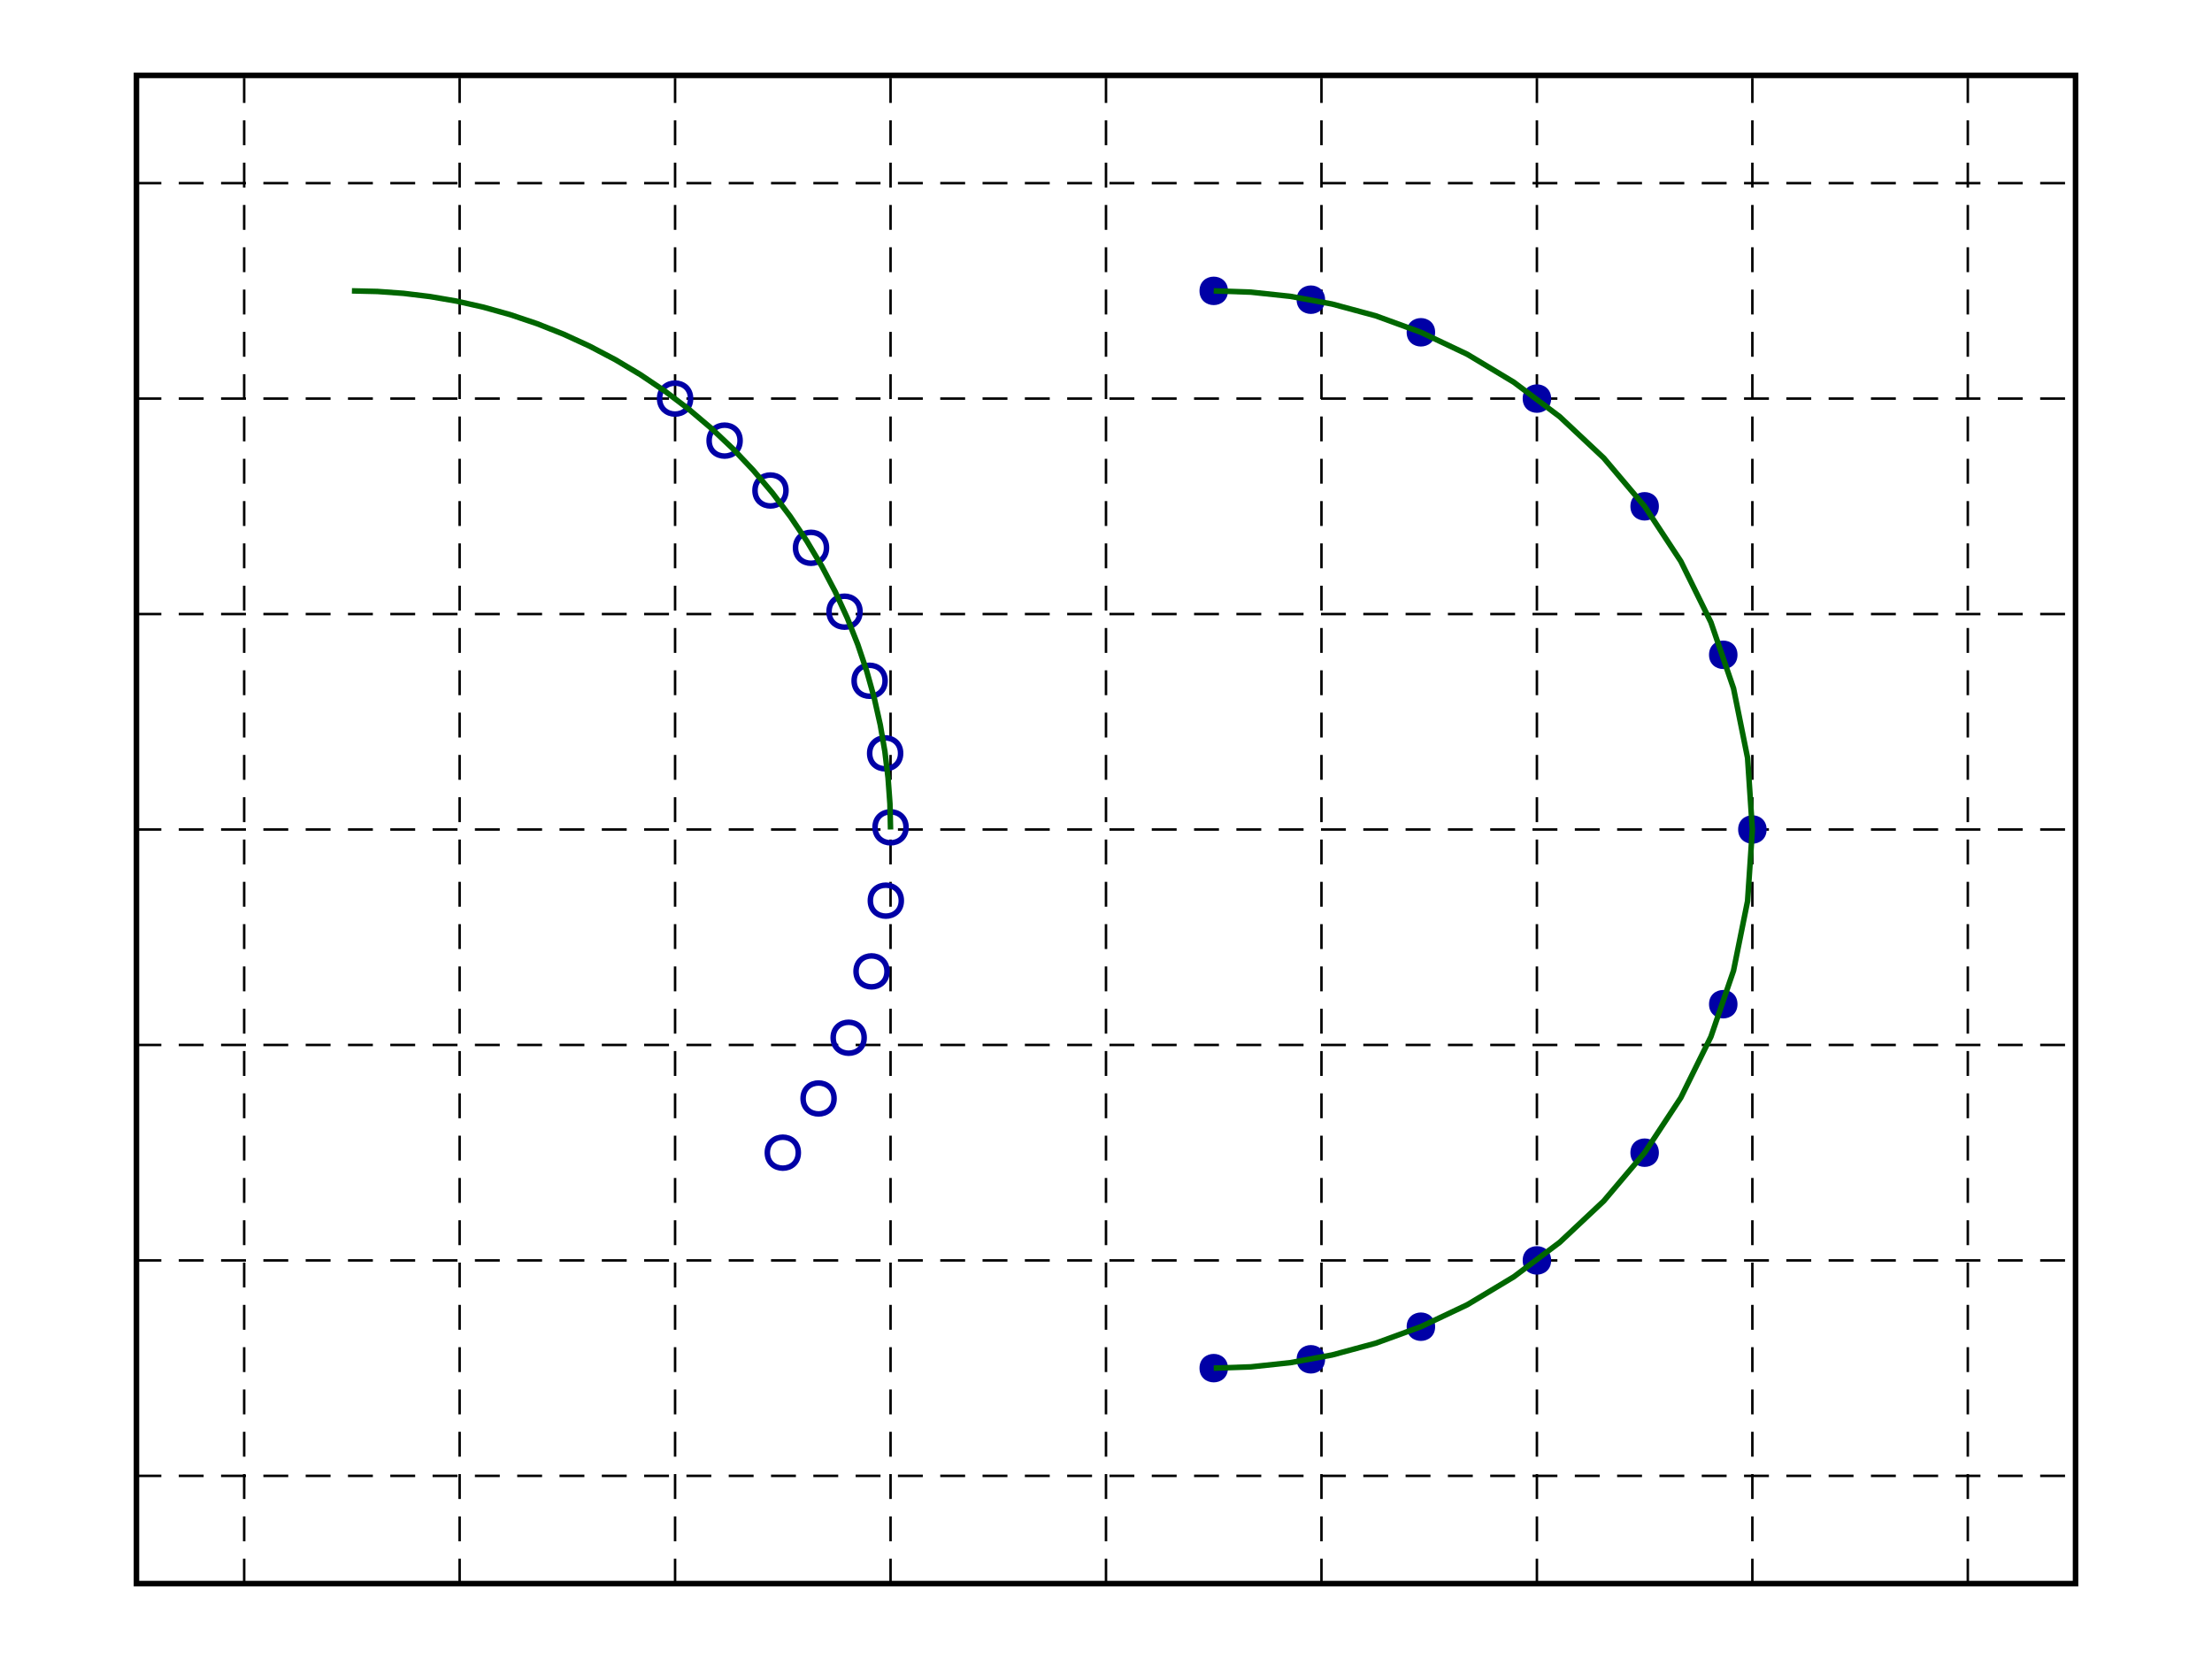
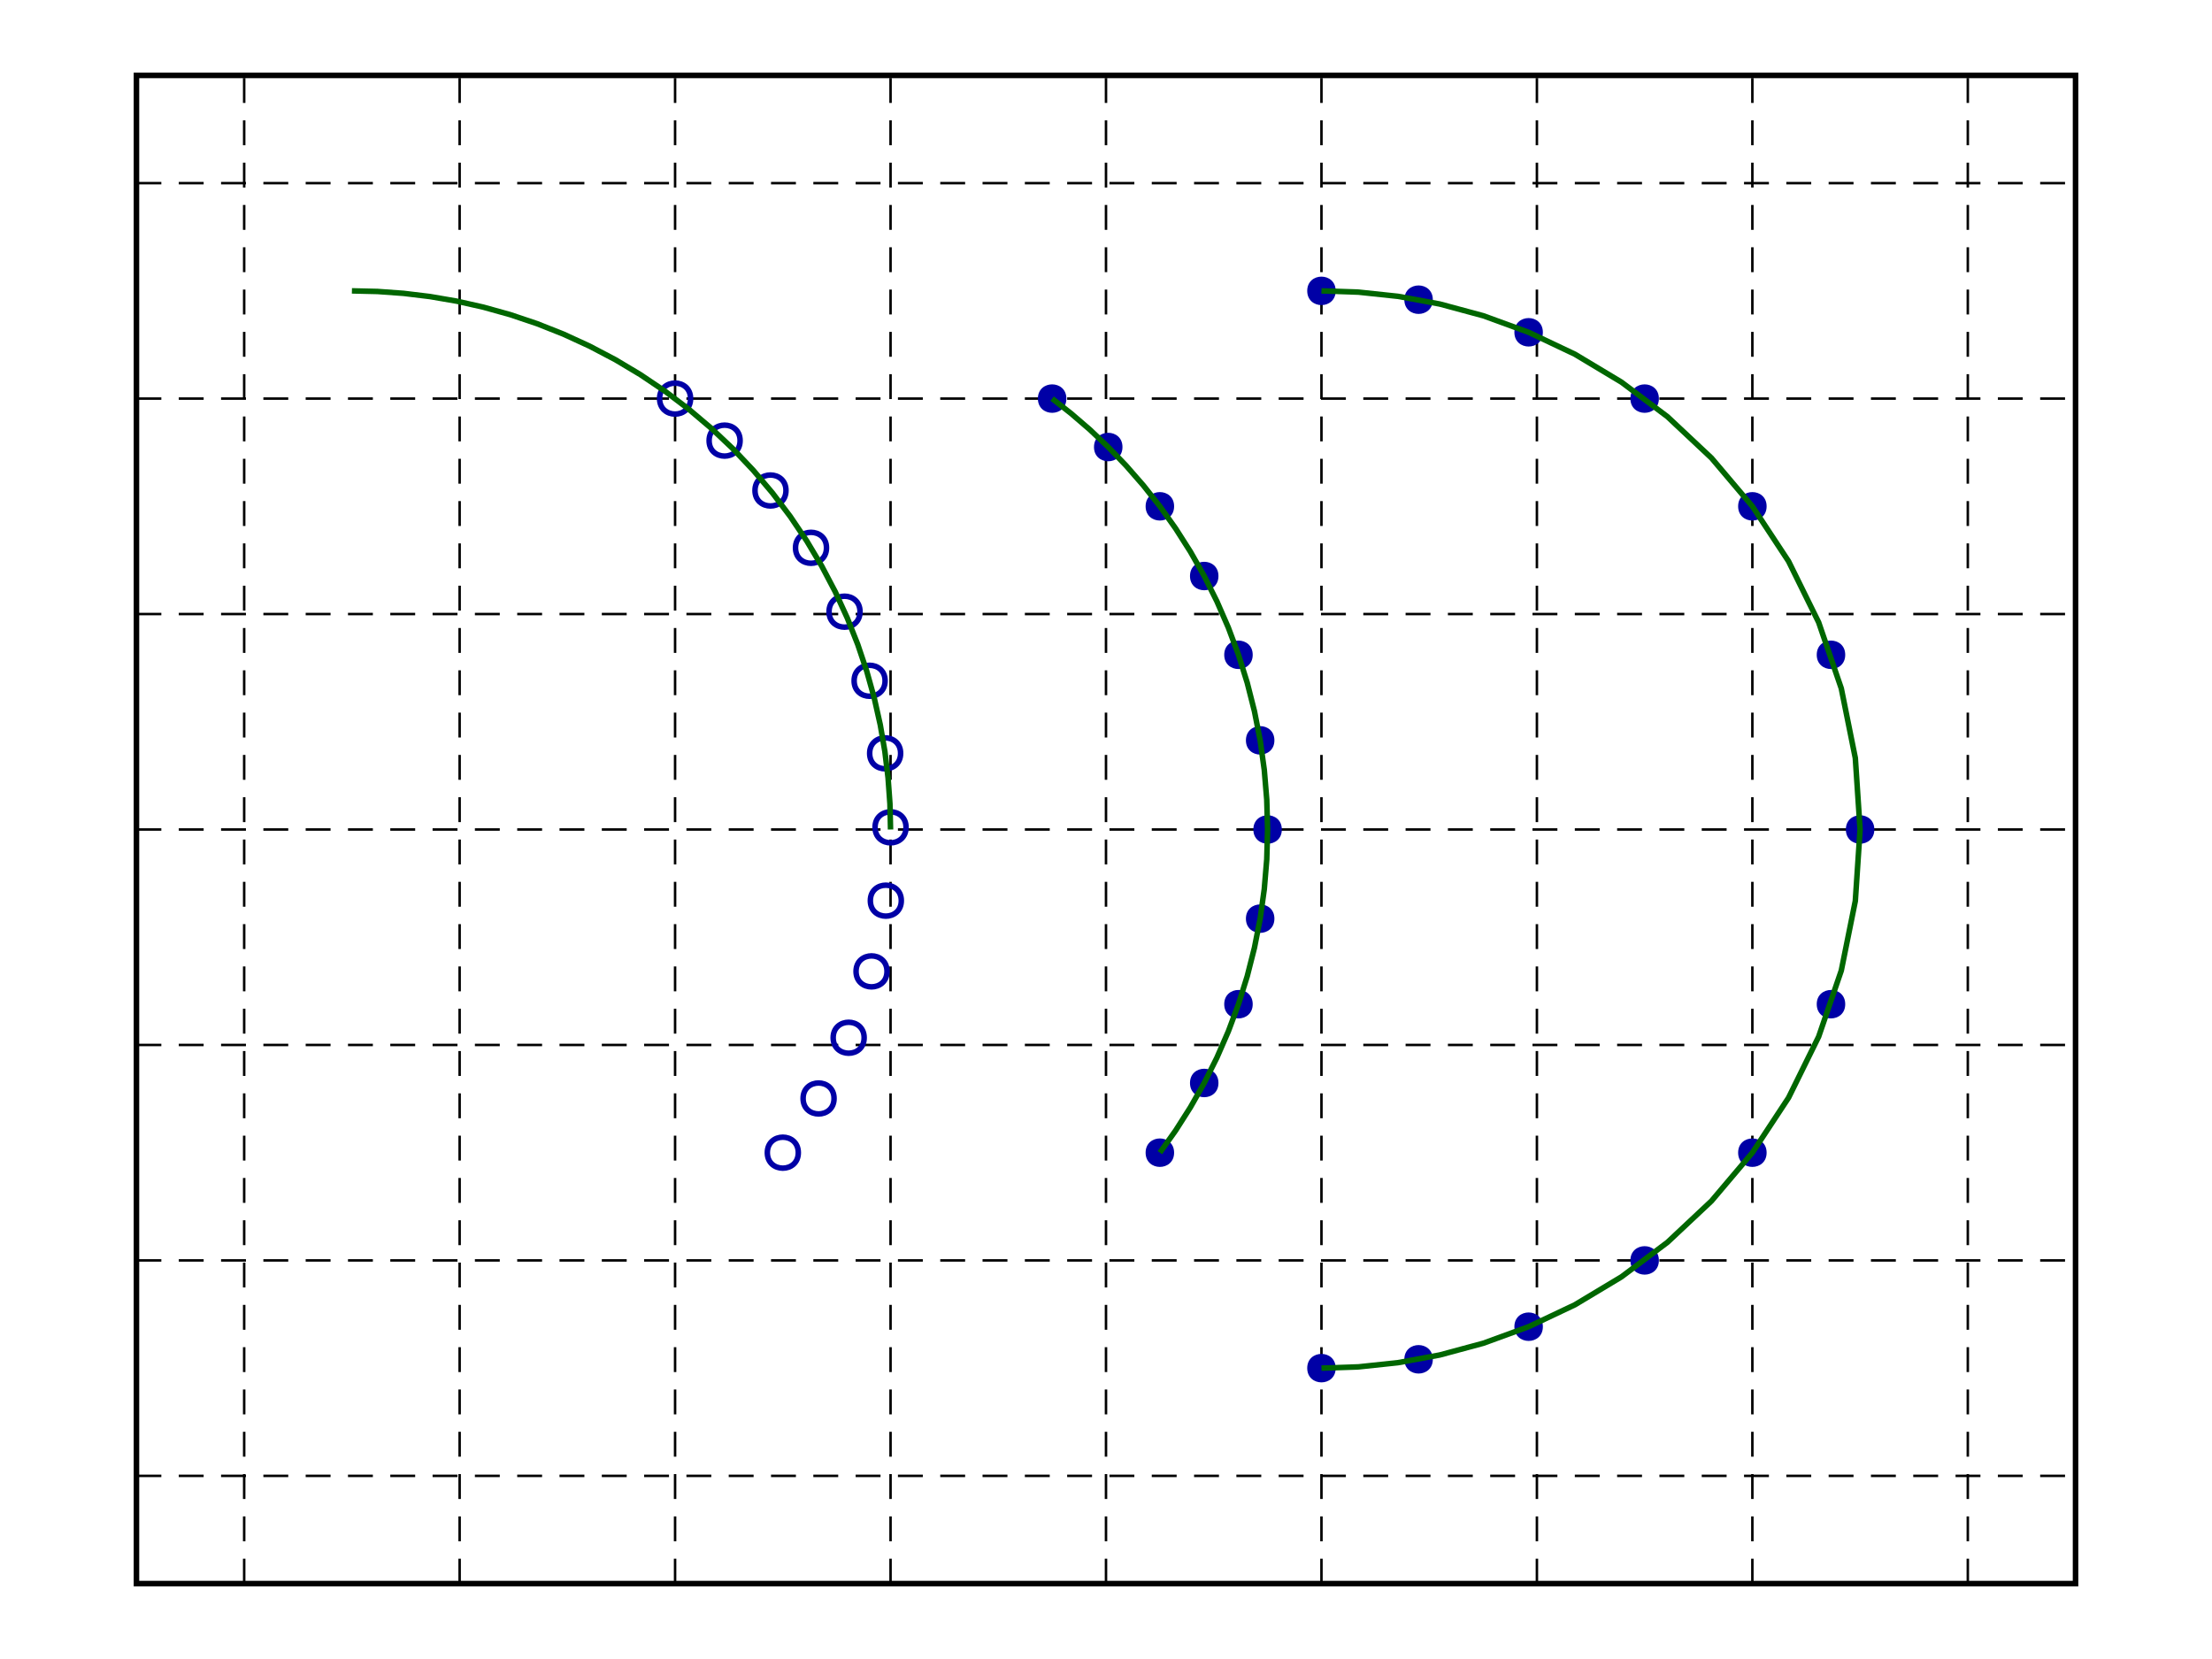
<svg xmlns="http://www.w3.org/2000/svg" width="400pt" height="300pt" viewBox="0 0 400 300">
  <path fill="none" stroke-width="1" stroke-linecap="butt" stroke-linejoin="miter" stroke="rgb(0%, 0%, 0%)" stroke-opacity="1" stroke-miterlimit="10" d="M 24.676 286.363 L 24.676 13.637 L 375.324 13.637 L 375.324 286.363 Z M 24.676 286.363 " />
  <path fill="none" stroke-width="0.45" stroke-linecap="butt" stroke-linejoin="miter" stroke="rgb(0%, 0%, 0%)" stroke-opacity="1" stroke-dasharray="4.5 3.15" stroke-miterlimit="10" d="M 24.676 150 L 375.324 150 M 24.676 188.961 L 375.324 188.961 M 24.676 227.922 L 375.324 227.922 M 24.676 266.883 L 375.324 266.883 M 24.676 111.039 L 375.324 111.039 M 24.676 72.078 L 375.324 72.078 M 24.676 33.117 L 375.324 33.117 " />
  <path fill="none" stroke-width="0.45" stroke-linecap="butt" stroke-linejoin="miter" stroke="rgb(0%, 0%, 0%)" stroke-opacity="1" stroke-dasharray="4.5 3.15" stroke-miterlimit="10" d="M 200 286.363 L 200 13.637 M 161.039 286.363 L 161.039 13.637 M 122.078 286.363 L 122.078 13.637 M 83.117 286.363 L 83.117 13.637 M 44.156 286.363 L 44.156 13.637 M 238.961 286.363 L 238.961 13.637 M 277.922 286.363 L 277.922 13.637 M 316.883 286.363 L 316.883 13.637 M 355.844 286.363 L 355.844 13.637 " />
  <path fill="none" stroke-width="1" stroke-linecap="butt" stroke-linejoin="miter" stroke="rgb(0%, 0%, 65%)" stroke-opacity="1" stroke-miterlimit="10" d="M 144.359 208.441 C 144.359 212.176 138.758 212.176 138.758 208.441 C 138.758 204.707 144.359 204.707 144.359 208.441 Z M 150.824 198.637 C 150.824 202.371 145.227 202.371 145.227 198.637 C 145.227 194.906 150.824 194.906 150.824 198.637 Z M 156.266 187.656 C 156.266 191.391 150.664 191.391 150.664 187.656 C 150.664 183.926 156.266 183.926 156.266 187.656 Z M 160.398 175.656 C 160.398 179.391 154.801 179.391 154.801 175.656 C 154.801 171.922 160.398 171.922 160.398 175.656 Z M 162.984 162.867 C 162.984 166.602 157.387 166.602 157.387 162.867 C 157.387 159.137 162.984 159.137 162.984 162.867 Z M 163.84 149.605 C 163.84 153.34 158.238 153.34 158.238 149.605 C 158.238 145.871 163.84 145.871 163.84 149.605 Z M 162.859 136.227 C 162.859 139.957 157.262 139.957 157.262 136.227 C 157.262 132.492 162.859 132.492 162.859 136.227 Z M 160.051 123.105 C 160.051 126.84 154.453 126.84 154.453 123.105 C 154.453 119.371 160.051 119.371 160.051 123.105 Z M 155.52 110.613 C 155.52 114.344 149.918 114.344 149.918 110.613 C 149.918 106.879 155.52 106.879 155.52 110.613 Z M 149.457 99.062 C 149.457 102.793 143.855 102.793 143.855 99.062 C 143.855 95.328 149.457 95.328 149.457 99.062 Z M 142.129 88.695 C 142.129 92.43 136.527 92.43 136.527 88.695 C 136.527 84.965 142.129 84.965 142.129 88.695 Z M 133.832 79.68 C 133.832 83.41 128.23 83.41 128.23 79.68 C 128.23 75.945 133.832 75.945 133.832 79.68 Z M 124.879 72.078 C 124.879 75.812 119.277 75.812 119.277 72.078 C 119.277 68.344 124.879 68.344 124.879 72.078 Z M 124.879 72.078 " />
-   <path fill-rule="nonzero" fill="rgb(0%, 0%, 65%)" fill-opacity="1" d="M 222.055 247.402 C 222.055 250.836 216.906 250.836 216.906 247.402 C 216.906 243.969 222.055 243.969 222.055 247.402 " />
-   <path fill-rule="nonzero" fill="rgb(0%, 0%, 65%)" fill-opacity="1" d="M 239.621 245.805 C 239.621 249.242 234.469 249.242 234.469 245.805 C 234.469 242.371 239.621 242.371 239.621 245.805 " />
-   <path fill-rule="nonzero" fill="rgb(0%, 0%, 65%)" fill-opacity="1" d="M 259.52 239.91 C 259.52 243.344 254.367 243.344 254.367 239.91 C 254.367 236.477 259.52 236.477 259.52 239.91 " />
-   <path fill-rule="nonzero" fill="rgb(0%, 0%, 65%)" fill-opacity="1" d="M 280.5 227.922 C 280.5 231.355 275.348 231.355 275.348 227.922 C 275.348 224.488 280.5 224.488 280.5 227.922 " />
-   <path fill-rule="nonzero" fill="rgb(0%, 0%, 65%)" fill-opacity="1" d="M 299.98 208.441 C 299.98 211.875 294.828 211.875 294.828 208.441 C 294.828 205.008 299.98 205.008 299.98 208.441 " />
-   <path fill-rule="nonzero" fill="rgb(0%, 0%, 65%)" fill-opacity="1" d="M 314.195 181.59 C 314.195 185.023 309.043 185.023 309.043 181.59 C 309.043 178.156 314.195 178.156 314.195 181.59 " />
-   <path fill-rule="nonzero" fill="rgb(0%, 0%, 65%)" fill-opacity="1" d="M 319.461 150 C 319.461 153.434 314.309 153.434 314.309 150 C 314.309 146.566 319.461 146.566 319.461 150 " />
-   <path fill-rule="nonzero" fill="rgb(0%, 0%, 65%)" fill-opacity="1" d="M 314.195 118.41 C 314.195 121.844 309.043 121.844 309.043 118.41 C 309.043 114.977 314.195 114.977 314.195 118.41 " />
-   <path fill-rule="nonzero" fill="rgb(0%, 0%, 65%)" fill-opacity="1" d="M 299.98 91.559 C 299.98 94.992 294.828 94.992 294.828 91.559 C 294.828 88.125 299.98 88.125 299.98 91.559 " />
-   <path fill-rule="nonzero" fill="rgb(0%, 0%, 65%)" fill-opacity="1" d="M 280.5 72.078 C 280.5 75.512 275.348 75.512 275.348 72.078 C 275.348 68.645 280.5 68.645 280.5 72.078 " />
-   <path fill-rule="nonzero" fill="rgb(0%, 0%, 65%)" fill-opacity="1" d="M 259.52 60.09 C 259.52 63.523 254.367 63.523 254.367 60.09 C 254.367 56.656 259.52 56.656 259.52 60.09 " />
-   <path fill-rule="nonzero" fill="rgb(0%, 0%, 65%)" fill-opacity="1" d="M 239.621 54.195 C 239.621 57.629 234.469 57.629 234.469 54.195 C 234.469 50.758 239.621 50.758 239.621 54.195 " />
-   <path fill-rule="nonzero" fill="rgb(0%, 0%, 65%)" fill-opacity="1" d="M 222.055 52.598 C 222.055 56.031 216.906 56.031 216.906 52.598 C 216.906 49.164 222.055 49.164 222.055 52.598 " />
+   <path fill-rule="nonzero" fill="rgb(0%, 0%, 65%)" fill-opacity="1" d="M 212.316 208.441 C 212.316 211.875 207.164 211.875 207.164 208.441 C 207.164 205.008 212.316 205.008 212.316 208.441 " />
+   <path fill-rule="nonzero" fill="rgb(0%, 0%, 65%)" fill-opacity="1" d="M 220.336 195.836 C 220.336 199.27 215.188 199.27 215.188 195.836 C 215.188 192.402 220.336 192.402 220.336 195.836 " />
+   <path fill-rule="nonzero" fill="rgb(0%, 0%, 65%)" fill-opacity="1" d="M 226.531 181.59 C 226.531 185.023 221.379 185.023 221.379 181.59 C 221.379 178.156 226.531 178.156 226.531 181.59 " />
+   <path fill-rule="nonzero" fill="rgb(0%, 0%, 65%)" fill-opacity="1" d="M 230.453 166.121 C 230.453 169.555 225.301 169.555 225.301 166.121 C 225.301 162.688 230.453 162.688 230.453 166.121 " />
+   <path fill-rule="nonzero" fill="rgb(0%, 0%, 65%)" fill-opacity="1" d="M 231.797 150 C 231.797 153.434 226.645 153.434 226.645 150 C 226.645 146.566 231.797 146.566 231.797 150 " />
+   <path fill-rule="nonzero" fill="rgb(0%, 0%, 65%)" fill-opacity="1" d="M 230.453 133.879 C 230.453 137.312 225.301 137.312 225.301 133.879 C 225.301 130.445 230.453 130.445 230.453 133.879 " />
+   <path fill-rule="nonzero" fill="rgb(0%, 0%, 65%)" fill-opacity="1" d="M 226.531 118.41 C 226.531 121.844 221.379 121.844 221.379 118.41 C 221.379 114.977 226.531 114.977 226.531 118.41 " />
+   <path fill-rule="nonzero" fill="rgb(0%, 0%, 65%)" fill-opacity="1" d="M 220.336 104.164 C 220.336 107.598 215.188 107.598 215.188 104.164 C 215.188 100.73 220.336 100.73 220.336 104.164 " />
+   <path fill-rule="nonzero" fill="rgb(0%, 0%, 65%)" fill-opacity="1" d="M 212.316 91.559 C 212.316 94.992 207.164 94.992 207.164 91.559 C 207.164 88.125 212.316 88.125 212.316 91.559 " />
+   <path fill-rule="nonzero" fill="rgb(0%, 0%, 65%)" fill-opacity="1" d="M 202.98 80.84 C 202.98 84.273 197.828 84.273 197.828 80.84 C 197.828 77.402 202.98 77.402 202.98 80.84 " />
+   <path fill-rule="nonzero" fill="rgb(0%, 0%, 65%)" fill-opacity="1" d="M 192.836 72.078 C 192.836 75.512 187.684 75.512 187.684 72.078 C 187.684 68.645 192.836 68.645 192.836 72.078 " />
+   <path fill-rule="nonzero" fill="rgb(0%, 0%, 65%)" fill-opacity="1" d="M 241.535 247.402 C 241.535 250.836 236.387 250.836 236.387 247.402 C 236.387 243.969 241.535 243.969 241.535 247.402 " />
+   <path fill-rule="nonzero" fill="rgb(0%, 0%, 65%)" fill-opacity="1" d="M 259.102 245.805 C 259.102 249.242 253.949 249.242 253.949 245.805 C 253.949 242.371 259.102 242.371 259.102 245.805 " />
+   <path fill-rule="nonzero" fill="rgb(0%, 0%, 65%)" fill-opacity="1" d="M 279 239.91 C 279 243.344 273.848 243.344 273.848 239.91 C 273.848 236.477 279 236.477 279 239.91 " />
+   <path fill-rule="nonzero" fill="rgb(0%, 0%, 65%)" fill-opacity="1" d="M 299.98 227.922 C 299.98 231.355 294.828 231.355 294.828 227.922 C 294.828 224.488 299.98 224.488 299.98 227.922 " />
+   <path fill-rule="nonzero" fill="rgb(0%, 0%, 65%)" fill-opacity="1" d="M 319.461 208.441 C 319.461 211.875 314.309 211.875 314.309 208.441 C 314.309 205.008 319.461 205.008 319.461 208.441 " />
+   <path fill-rule="nonzero" fill="rgb(0%, 0%, 65%)" fill-opacity="1" d="M 333.676 181.59 C 333.676 185.023 328.523 185.023 328.523 181.59 C 328.523 178.156 333.676 178.156 333.676 181.59 " />
+   <path fill-rule="nonzero" fill="rgb(0%, 0%, 65%)" fill-opacity="1" d="M 338.941 150 C 338.941 153.434 333.789 153.434 333.789 150 C 333.789 146.566 338.941 146.566 338.941 150 " />
+   <path fill-rule="nonzero" fill="rgb(0%, 0%, 65%)" fill-opacity="1" d="M 333.676 118.41 C 333.676 121.844 328.523 121.844 328.523 118.41 C 328.523 114.977 333.676 114.977 333.676 118.41 " />
+   <path fill-rule="nonzero" fill="rgb(0%, 0%, 65%)" fill-opacity="1" d="M 319.461 91.559 C 319.461 94.992 314.309 94.992 314.309 91.559 C 314.309 88.125 319.461 88.125 319.461 91.559 " />
+   <path fill-rule="nonzero" fill="rgb(0%, 0%, 65%)" fill-opacity="1" d="M 299.98 72.078 C 299.98 75.512 294.828 75.512 294.828 72.078 C 294.828 68.645 299.98 68.645 299.98 72.078 " />
+   <path fill-rule="nonzero" fill="rgb(0%, 0%, 65%)" fill-opacity="1" d="M 279 60.09 C 279 63.523 273.848 63.523 273.848 60.09 C 273.848 56.656 279 56.656 279 60.09 " />
+   <path fill-rule="nonzero" fill="rgb(0%, 0%, 65%)" fill-opacity="1" d="M 259.102 54.195 C 259.102 57.629 253.949 57.629 253.949 54.195 C 253.949 50.758 259.102 50.758 259.102 54.195 " />
+   <path fill-rule="nonzero" fill="rgb(0%, 0%, 65%)" fill-opacity="1" d="M 241.535 52.598 C 241.535 56.031 236.387 56.031 236.387 52.598 C 236.387 49.164 241.535 49.164 241.535 52.598 " />
  <path fill="none" stroke-width="1" stroke-linecap="butt" stroke-linejoin="miter" stroke="rgb(0%, 40%, 0%)" stroke-opacity="1" stroke-miterlimit="10" d="M 161.039 150 L 160.93 145.367 L 160.59 140.656 L 160.012 135.883 L 159.18 131.07 L 158.094 126.23 L 156.738 121.383 L 155.113 116.551 L 153.215 111.754 L 151.043 107.02 L 148.598 102.367 L 145.883 97.816 L 142.906 93.398 L 139.676 89.129 L 136.207 85.031 L 132.512 81.125 L 128.605 77.43 L 124.508 73.961 L 120.238 70.73 L 115.816 67.754 L 111.27 65.039 L 106.617 62.594 L 101.883 60.418 L 97.086 58.52 L 92.254 56.895 L 87.406 55.543 L 82.566 54.453 L 77.75 53.625 L 72.98 53.047 L 68.27 52.707 L 63.637 52.598 " />
-   <path fill="none" stroke-width="1" stroke-linecap="butt" stroke-linejoin="miter" stroke="rgb(0%, 40%, 0%)" stroke-opacity="1" stroke-miterlimit="10" d="M 219.48 247.402 L 226.191 247.172 L 233.324 246.414 L 240.863 245.027 L 248.758 242.898 L 256.941 239.91 L 265.316 235.945 L 273.742 230.887 L 282.047 224.652 L 290.012 217.176 L 297.402 208.441 L 303.949 198.5 L 309.391 187.461 L 313.48 175.52 L 316.02 162.93 L 316.883 150 L 316.02 137.07 L 313.48 124.48 L 309.391 112.539 L 303.949 101.5 L 297.402 91.559 L 290.012 82.824 L 282.047 75.348 L 273.742 69.113 L 265.316 64.055 L 256.941 60.09 L 248.758 57.102 L 240.863 54.973 L 233.324 53.586 L 226.191 52.828 L 219.48 52.598 " />
+   <path fill="none" stroke-width="1" stroke-linecap="butt" stroke-linejoin="miter" stroke="rgb(0%, 40%, 0%)" stroke-opacity="1" stroke-miterlimit="10" d="M 209.742 208.441 L 212.586 204.441 L 215.266 200.234 L 217.762 195.836 L 220.055 191.254 L 222.125 186.5 L 223.957 181.59 L 225.535 176.543 L 226.844 171.383 L 227.879 166.121 L 228.621 160.789 L 229.07 155.406 L 229.223 150 L 229.07 144.594 L 228.621 139.211 L 227.879 133.879 L 226.844 128.617 L 225.535 123.457 L 223.957 118.41 L 222.125 113.5 L 220.055 108.746 L 217.762 104.164 L 215.266 99.766 L 212.586 95.559 L 209.742 91.559 L 206.75 87.77 L 203.629 84.195 L 200.402 80.84 L 197.09 77.699 L 193.699 74.781 L 190.258 72.078 " />
+   <path fill="none" stroke-width="1" stroke-linecap="butt" stroke-linejoin="miter" stroke="rgb(0%, 40%, 0%)" stroke-opacity="1" stroke-miterlimit="10" d="M 238.961 247.402 L 245.672 247.172 L 252.805 246.414 L 260.344 245.027 L 268.238 242.898 L 276.422 239.91 L 284.797 235.945 L 293.223 230.887 L 301.527 224.652 L 309.492 217.176 L 316.883 208.441 L 323.43 198.5 L 328.871 187.461 L 332.961 175.52 L 335.5 162.93 L 336.363 150 L 335.5 137.07 L 332.961 124.48 L 328.871 112.539 L 323.43 101.5 L 316.883 91.559 L 309.492 82.824 L 301.527 75.348 L 293.223 69.113 L 284.797 64.055 L 276.422 60.09 L 268.238 57.102 L 260.344 54.973 L 252.805 53.586 L 245.672 52.828 L 238.961 52.598 " />
</svg>
